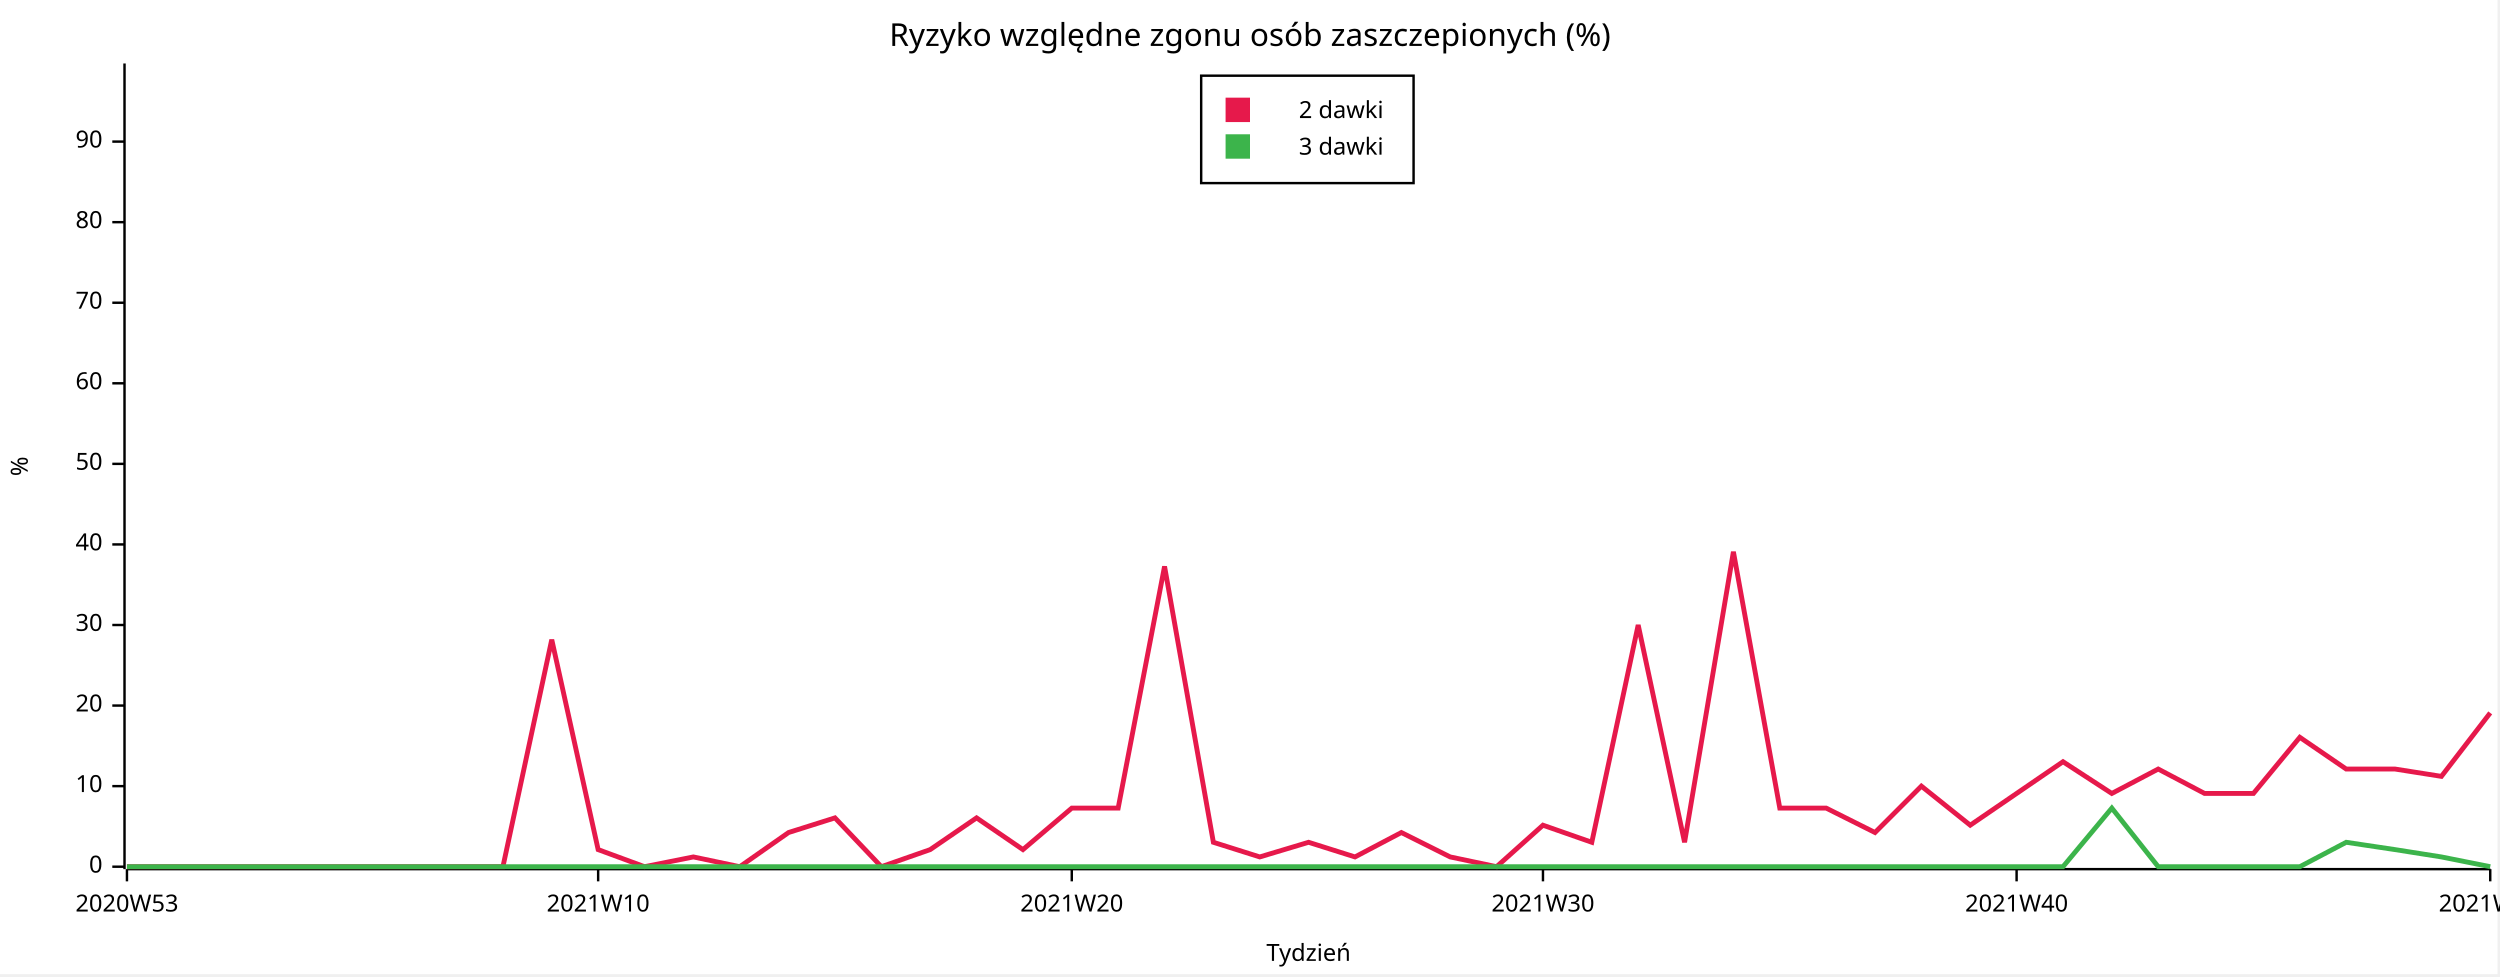
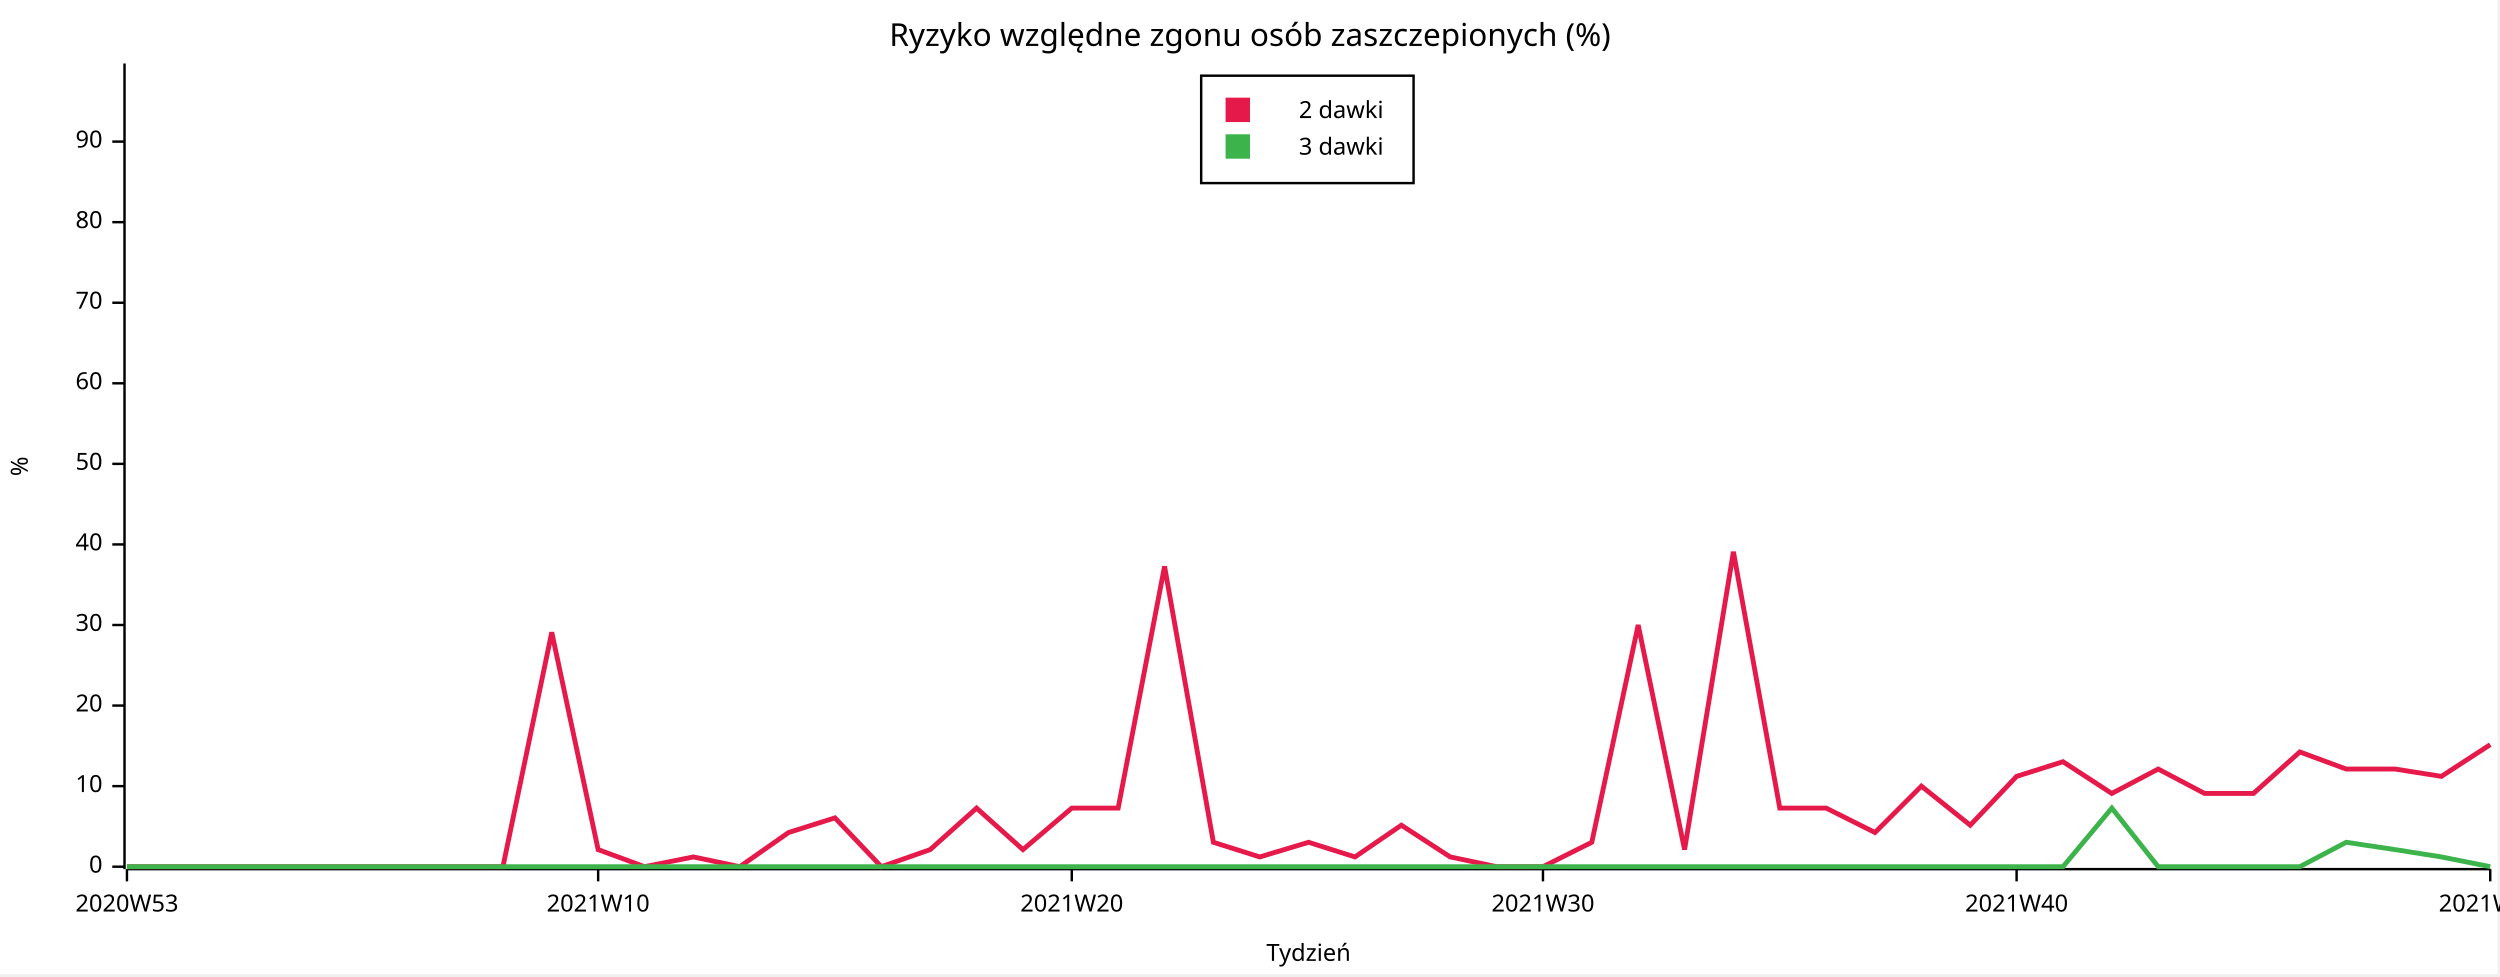
<svg xmlns="http://www.w3.org/2000/svg" width="1024" height="400" viewBox="0 0 1024 400">
  <rect x="0" y="0" width="1023" height="399" opacity="1" fill="#FFFFFF" stroke="none" />
  <text x="512" y="9" dy="0.76em" text-anchor="middle" font-family="sans-serif" font-size="12.903" opacity="1" fill="#000000">
Ryzyko względne zgonu osób zaszczepionych (%)
</text>
  <text x="4" y="191" dy="0.76em" text-anchor="middle" font-family="sans-serif" font-size="9.677" opacity="1" fill="#000000" transform="rotate(270, 4, 191)">
%
</text>
  <text x="536" y="396" dy="-0.5ex" text-anchor="middle" font-family="sans-serif" font-size="9.677" opacity="1" fill="#000000">
Tydzień
</text>
  <polyline fill="none" opacity="1" stroke="#000000" stroke-width="1" points="51,26 51,356 " />
  <text x="42" y="355" dy="0.5ex" text-anchor="end" font-family="sans-serif" font-size="9.677" opacity="1" fill="#000000">
0
</text>
  <polyline fill="none" opacity="1" stroke="#000000" stroke-width="1" points="46,355 51,355 " />
  <text x="42" y="322" dy="0.5ex" text-anchor="end" font-family="sans-serif" font-size="9.677" opacity="1" fill="#000000">
10
</text>
  <polyline fill="none" opacity="1" stroke="#000000" stroke-width="1" points="46,322 51,322 " />
  <text x="42" y="289" dy="0.5ex" text-anchor="end" font-family="sans-serif" font-size="9.677" opacity="1" fill="#000000">
20
</text>
  <polyline fill="none" opacity="1" stroke="#000000" stroke-width="1" points="46,289 51,289 " />
  <text x="42" y="256" dy="0.5ex" text-anchor="end" font-family="sans-serif" font-size="9.677" opacity="1" fill="#000000">
30
</text>
  <polyline fill="none" opacity="1" stroke="#000000" stroke-width="1" points="46,256 51,256 " />
  <text x="42" y="223" dy="0.5ex" text-anchor="end" font-family="sans-serif" font-size="9.677" opacity="1" fill="#000000">
40
</text>
  <polyline fill="none" opacity="1" stroke="#000000" stroke-width="1" points="46,223 51,223 " />
  <text x="42" y="190" dy="0.5ex" text-anchor="end" font-family="sans-serif" font-size="9.677" opacity="1" fill="#000000">
50
</text>
  <polyline fill="none" opacity="1" stroke="#000000" stroke-width="1" points="46,190 51,190 " />
  <text x="42" y="157" dy="0.5ex" text-anchor="end" font-family="sans-serif" font-size="9.677" opacity="1" fill="#000000">
60
</text>
  <polyline fill="none" opacity="1" stroke="#000000" stroke-width="1" points="46,157 51,157 " />
  <text x="42" y="124" dy="0.5ex" text-anchor="end" font-family="sans-serif" font-size="9.677" opacity="1" fill="#000000">
70
</text>
  <polyline fill="none" opacity="1" stroke="#000000" stroke-width="1" points="46,124 51,124 " />
  <text x="42" y="91" dy="0.5ex" text-anchor="end" font-family="sans-serif" font-size="9.677" opacity="1" fill="#000000">
80
</text>
  <polyline fill="none" opacity="1" stroke="#000000" stroke-width="1" points="46,91 51,91 " />
  <text x="42" y="58" dy="0.5ex" text-anchor="end" font-family="sans-serif" font-size="9.677" opacity="1" fill="#000000">
90
</text>
  <polyline fill="none" opacity="1" stroke="#000000" stroke-width="1" points="46,58 51,58 " />
  <polyline fill="none" opacity="1" stroke="#000000" stroke-width="1" points="52,356 1020,356 " />
  <text x="52" y="366" dy="0.76em" text-anchor="middle" font-family="sans-serif" font-size="9.677" opacity="1" fill="#000000">
2020W53
</text>
  <polyline fill="none" opacity="1" stroke="#000000" stroke-width="1" points="52,356 52,361 " />
  <text x="245" y="366" dy="0.76em" text-anchor="middle" font-family="sans-serif" font-size="9.677" opacity="1" fill="#000000">
2021W10
</text>
  <polyline fill="none" opacity="1" stroke="#000000" stroke-width="1" points="245,356 245,361 " />
  <text x="439" y="366" dy="0.76em" text-anchor="middle" font-family="sans-serif" font-size="9.677" opacity="1" fill="#000000">
2021W20
</text>
  <polyline fill="none" opacity="1" stroke="#000000" stroke-width="1" points="439,356 439,361 " />
  <text x="632" y="366" dy="0.76em" text-anchor="middle" font-family="sans-serif" font-size="9.677" opacity="1" fill="#000000">
2021W30
</text>
  <polyline fill="none" opacity="1" stroke="#000000" stroke-width="1" points="632,356 632,361 " />
  <text x="826" y="366" dy="0.76em" text-anchor="middle" font-family="sans-serif" font-size="9.677" opacity="1" fill="#000000">
2021W40
</text>
  <polyline fill="none" opacity="1" stroke="#000000" stroke-width="1" points="826,356 826,361 " />
  <text x="1020" y="366" dy="0.76em" text-anchor="middle" font-family="sans-serif" font-size="9.677" opacity="1" fill="#000000">
2021W50
</text>
  <polyline fill="none" opacity="1" stroke="#000000" stroke-width="1" points="1020,356 1020,361 " />
-   <polyline fill="none" opacity="1" stroke="#E6194B" stroke-width="2" points="52,355 71,355 90,355 110,355 129,355 148,355 168,355 187,355 206,355 226,262 245,348 264,355 284,351 303,355 323,341 342,335 361,355 381,348 400,335 419,348 439,331 458,331 477,232 497,345 516,351 536,345 555,351 574,341 594,351 613,355 632,338 652,345 671,256 690,345 710,226 729,331 748,331 768,341 787,322 807,338 826,325 845,312 865,325 884,315 903,325 923,325 942,302 961,315 981,315 1000,318 1020,292 " />
+   <polyline fill="none" opacity="1" stroke="#E6194B" stroke-width="2" points="52,355 71,355 90,355 110,355 129,355 148,355 168,355 187,355 206,355 226,259 245,348 264,355 284,351 303,355 323,341 342,335 361,355 381,348 400,331 419,348 439,331 458,331 477,232 497,345 516,351 536,345 555,351 574,338 594,351 613,355 632,355 652,345 671,256 690,348 710,226 729,331 748,331 768,341 787,322 807,338 826,318 845,312 865,325 884,315 903,325 923,325 942,308 961,315 981,315 1000,318 1020,305 " />
  <polyline fill="none" opacity="1" stroke="#3CB44B" stroke-width="2" points="52,355 71,355 90,355 110,355 129,355 148,355 168,355 187,355 206,355 226,355 245,355 264,355 284,355 303,355 323,355 342,355 361,355 381,355 400,355 419,355 439,355 458,355 477,355 497,355 516,355 536,355 555,355 574,355 594,355 613,355 632,355 652,355 671,355 690,355 710,355 729,355 748,355 768,355 787,355 807,355 826,355 845,355 865,331 884,355 903,355 923,355 942,355 961,345 981,348 1000,351 1020,355 " />
  <rect x="492" y="31" width="87" height="44" opacity="1" fill="none" stroke="#000000" />
  <text x="532" y="41" dy="0.76em" text-anchor="start" font-family="sans-serif" font-size="9.677" opacity="1" fill="#000000">
2 dawki
</text>
  <text x="532" y="56" dy="0.76em" text-anchor="start" font-family="sans-serif" font-size="9.677" opacity="1" fill="#000000">
3 dawki
</text>
  <rect x="502" y="40" width="10" height="10" opacity="1" fill="#E6194B" stroke="none" />
  <rect x="502" y="55" width="10" height="10" opacity="1" fill="#3CB44B" stroke="none" />
</svg>
